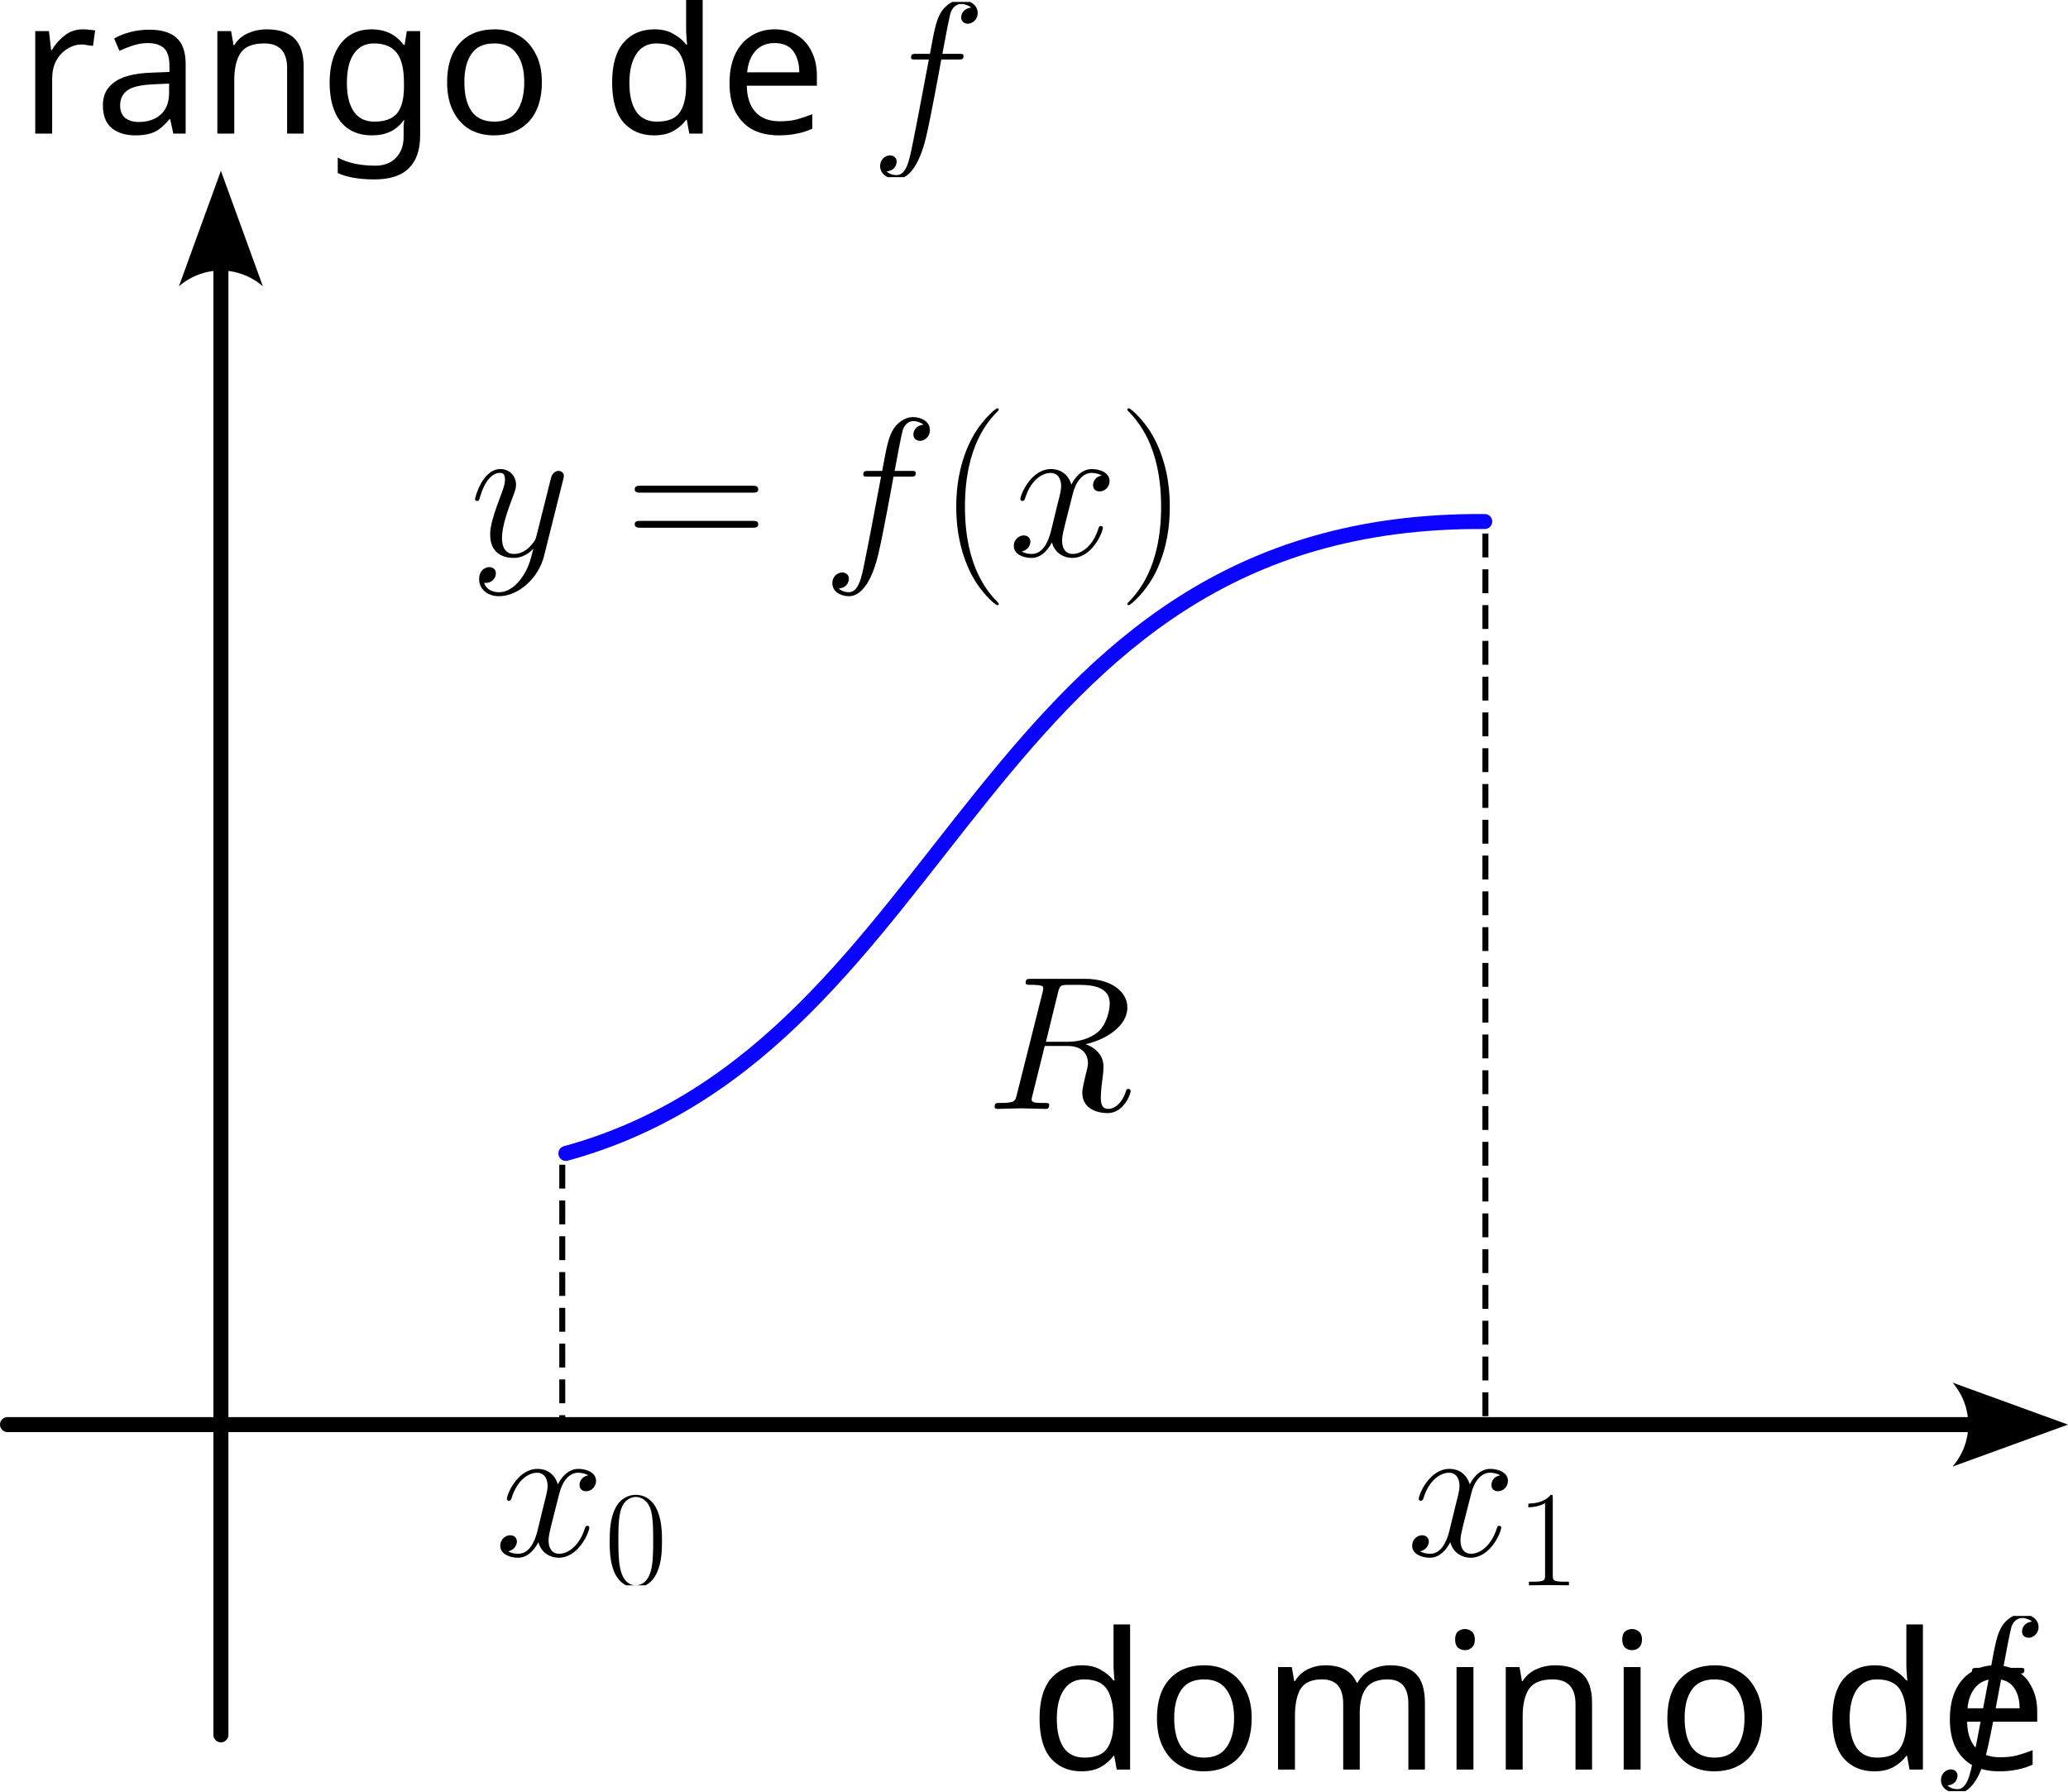
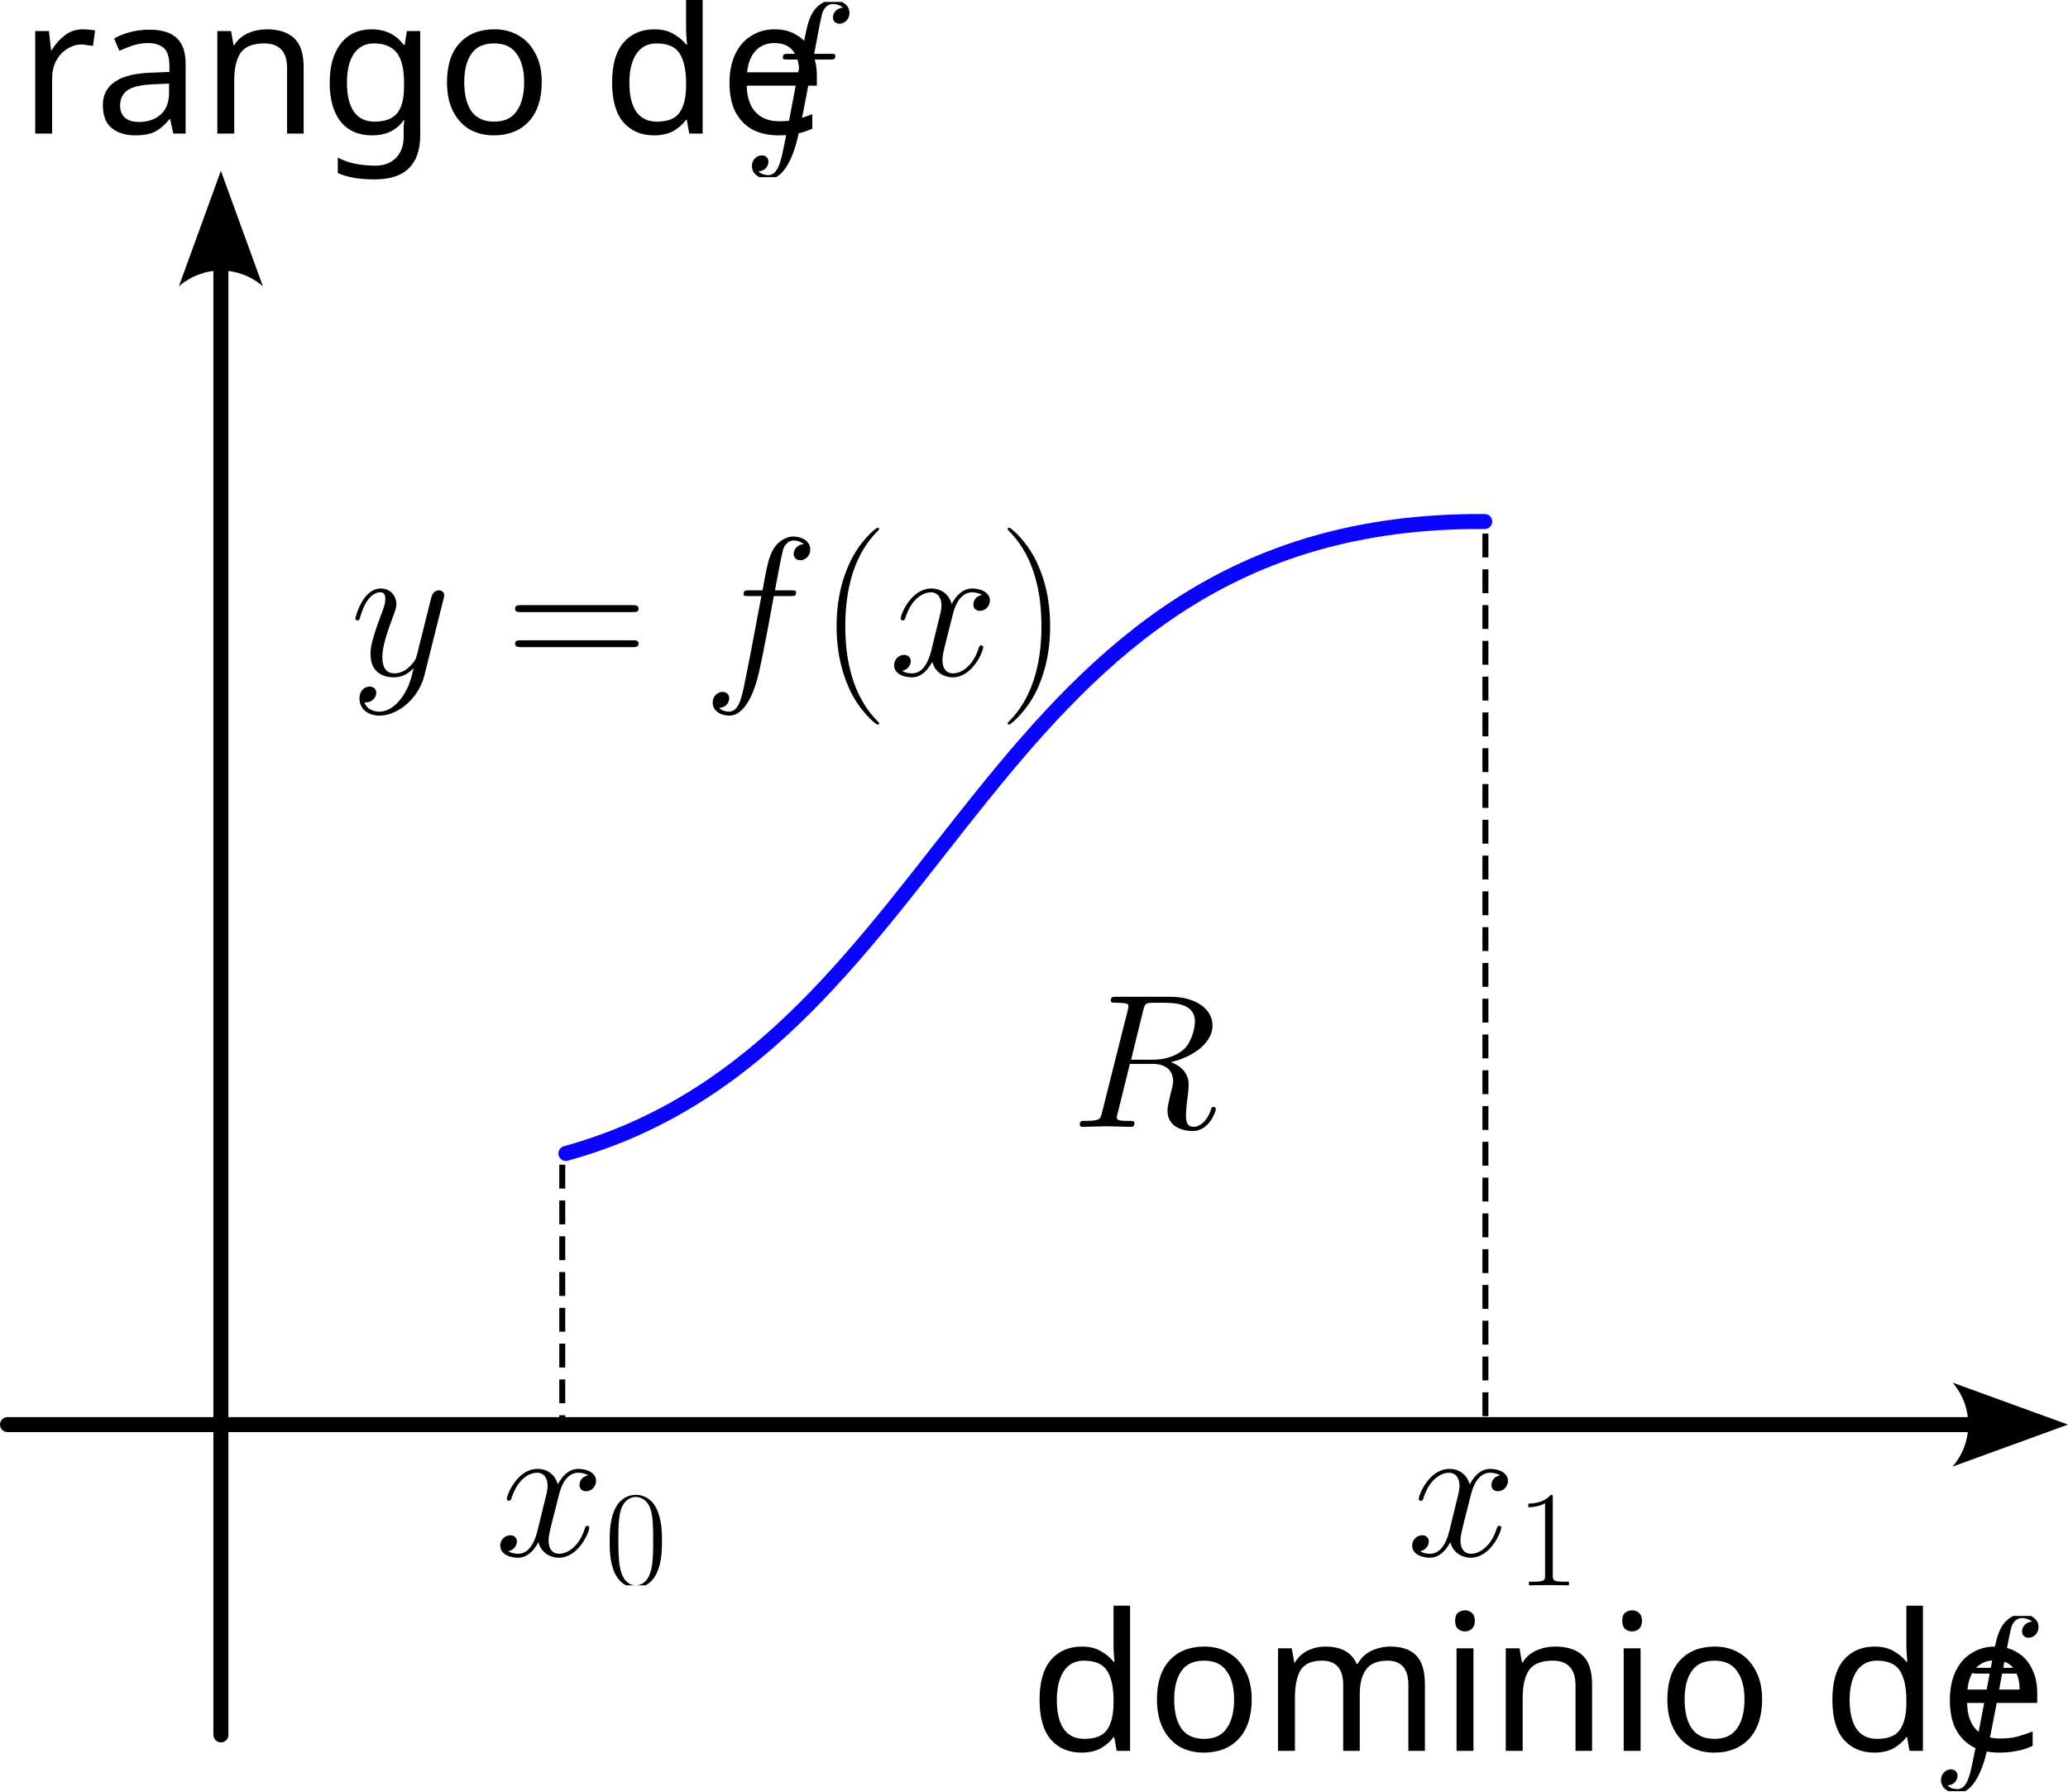
<svg xmlns="http://www.w3.org/2000/svg" width="91.732mm" height="79.441mm" viewBox="0 0 91.732 79.441" version="1.1" id="svg5">
  <defs id="defs2">
    <marker style="overflow:visible" id="Arrow2" refX="0" refY="0" orient="auto-start-reverse" markerWidth="7.7" markerHeight="5.6" viewBox="0 0 7.7 5.6" preserveAspectRatio="xMidYMid">
      <path transform="scale(0.7)" d="M -2,-4 9,0 -2,4 c 2,-2.33 2,-5.66 0,-8 z" style="fill:context-stroke;fill-rule:evenodd;stroke:none" id="arrow2L" />
    </marker>
    <clipPath id="clipPath6524">
      <path d="m 61,0 h 6 v 24.742 h -6 z m 0,0" id="path2122" />
    </clipPath>
    <clipPath id="clipPath8615">
      <path d="m 82,0 h 7 v 24.742 h -7 z m 0,0" id="path5694" />
    </clipPath>
    <clipPath id="clipPath8948">
      <path d="M 1,0 H 18.68 V 16.938 H 1 Z m 0,0" id="path6228" />
    </clipPath>
    <clipPath id="clipPath5422">
      <path d="m 118,0 h 13 v 22.031 h -13 z m 0,0" id="path1556" />
    </clipPath>
    <clipPath id="clipPath9208">
      <path d="m 127,0 h 13 v 22.031 h -13 z m 0,0" id="path1597" />
    </clipPath>
    <clipPath id="clipPath6456">
      <path d="M 1,0 H 14 V 22.031 H 1 Z m 0,0" id="path2608" />
    </clipPath>
    <clipPath id="clipPath5936">
      <path d="m 14,3 h 8 v 11.391 h -8 z m 0,0" id="path9311" />
    </clipPath>
    <clipPath id="clipPath8327">
      <path d="m 15,3 h 6 v 11.391 h -6 z m 0,0" id="path3182" />
    </clipPath>
  </defs>
  <g id="layer1" transform="translate(-46.4613, -109.821)">
    <path style="fill:none;stroke:#000000;stroke-width:0.665;stroke-linecap:round;stroke-linejoin:miter;stroke-dasharray:none;stroke-opacity:1;marker-start:url(#Arrow2)" d="m 56.26,121.586 v 65.178" id="path236" />
    <path style="fill:none;stroke:#000000;stroke-width:0.665;stroke-linecap:round;stroke-linejoin:miter;stroke-dasharray:none;stroke-opacity:1;marker-start:url(#Arrow2)" d="M 134.004,173.003 H 46.794" id="path1063" />
    <path style="fill:none;stroke:#0903ff;stroke-width:0.665;stroke-linecap:round;stroke-linejoin:miter;stroke-dasharray:none;stroke-opacity:1" d="m 71.562,160.976 c 17.485,-4.788 18.187,-28.183 40.759,-28.025" id="path1127" />
    <path style="fill:none;stroke:#000000;stroke-width:0.265px;stroke-linecap:butt;stroke-linejoin:miter;stroke-dasharray:1.058, 0.529;stroke-dashoffset:0;stroke-opacity:1" d="M 112.351,133.484 V 172.923" id="path1225" />
    <path style="fill:none;stroke:#000000;stroke-width:0.265px;stroke-linecap:butt;stroke-linejoin:miter;stroke-dasharray:1.058, 0.529;stroke-dashoffset:0;stroke-opacity:1" d="M 71.402,161.477 V 172.923" id="path1227" />
-     <g transform="translate(67.53278,127.9286)" id="g1643">
+     <g transform="translate(62.22467,133.225)" id="g1643">
      <g id="surface1" transform="matrix(0.352778,0,0,0.352778,-0.237023,-0.00194056)">
        <g style="fill:#000000;fill-opacity:1" id="g38">
          <g id="use36" transform="translate(0,18.568)">
            <path style="stroke:none" d="M 6.516,2.781 C 5.844,3.719 4.875,4.562 3.672,4.562 3.375,4.562 2.188,4.516 1.812,3.375 1.891,3.391 2,3.391 2.062,3.391 2.797,3.391 3.297,2.75 3.297,2.188 3.297,1.609 2.828,1.406 2.453,1.406 2.062,1.406 1.188,1.703 1.188,2.922 1.188,4.188 2.25,5.062 3.672,5.062 c 2.469,0 4.984,-2.281 5.672,-5.031 l 2.422,-9.672 c 0.031,-0.125 0.078,-0.266 0.078,-0.422 0,-0.375 -0.297,-0.625 -0.672,-0.625 -0.219,0 -0.734,0.109 -0.938,0.844 l -1.828,7.297 c -0.125,0.438 -0.125,0.484 -0.328,0.766 -0.5,0.688 -1.312,1.531 -2.5,1.531 C 4.188,-0.25 4.062,-1.609 4.062,-2.281 c 0,-1.406 0.672,-3.312 1.344,-5.109 0.266,-0.719 0.422,-1.062 0.422,-1.562 0,-1.031 -0.75,-1.969 -1.969,-1.969 -2.266,0 -3.188,3.594 -3.188,3.781 0,0.109 0.094,0.234 0.266,0.234 0.234,0 0.25,-0.109 0.344,-0.453 0.609,-2.078 1.547,-3.078 2.516,-3.078 0.219,0 0.641,0 0.641,0.828 0,0.641 -0.281,1.359 -0.641,2.297 -1.219,3.25 -1.219,4.062 -1.219,4.656 0,2.359 1.688,2.906 2.922,2.906 0.719,0 1.609,-0.219 2.484,-1.141 L 8,-0.875 C 7.625,0.594 7.391,1.562 6.516,2.781 Z m 0,0" id="path69" />
          </g>
        </g>
        <g style="fill:#000000;fill-opacity:1" id="g42">
          <g id="use40" transform="translate(19.609,18.568)">
            <path style="stroke:none" d="m 15.938,-7.953 c 0.375,0 0.734,0 0.734,-0.422 0,-0.453 -0.422,-0.453 -0.844,-0.453 H 1.984 c -0.422,0 -0.844,0 -0.844,0.453 0,0.422 0.375,0.422 0.75,0.422 z m -0.109,4.406 c 0.422,0 0.844,0 0.844,-0.438 0,-0.422 -0.359,-0.422 -0.734,-0.422 H 1.891 c -0.375,0 -0.75,0 -0.75,0.422 0,0.438 0.422,0.438 0.844,0.438 z m 0,0" id="path73" />
          </g>
        </g>
        <g style="fill:#000000;fill-opacity:1" id="g46">
          <g id="use44" transform="translate(44.336,18.568)">
            <path style="stroke:none" d="m 11.047,-9.969 c 0.5,0 0.703,0 0.703,-0.469 0,-0.25 -0.203,-0.25 -0.641,-0.25 H 9.094 c 0.469,-2.547 0.812,-4.312 1.016,-5.094 0.156,-0.594 0.672,-1.172 1.312,-1.172 0.516,0 1.047,0.219 1.297,0.453 -0.969,0.094 -1.266,0.812 -1.266,1.234 0,0.5 0.375,0.797 0.844,0.797 0.484,0 1.234,-0.422 1.234,-1.359 0,-1.047 -1.047,-1.625 -2.125,-1.625 -1.078,0 -2.109,0.797 -2.609,1.766 -0.453,0.875 -0.688,1.766 -1.266,5 H 5.875 c -0.469,0 -0.719,0 -0.719,0.453 0,0.266 0.141,0.266 0.641,0.266 h 1.594 C 6.938,-7.656 5.922,-2.062 5.359,0.594 4.938,2.75 4.562,4.562 3.328,4.562 c -0.078,0 -0.797,0 -1.25,-0.469 C 3.344,3.984 3.344,2.906 3.344,2.875 3.344,2.375 2.969,2.078 2.5,2.078 2,2.078 1.266,2.5 1.266,3.438 c 0,1.078 1.094,1.625 2.062,1.625 2.516,0 3.562,-4.547 3.828,-5.781 0.453,-1.906 1.672,-8.5 1.797,-9.25 z m 0,0" id="path77" />
          </g>
        </g>
        <g clip-path="url(#clipPath6524)" clip-rule="nonzero" id="g52">
          <g style="fill:#000000;fill-opacity:1" id="g50">
            <g id="use48" transform="translate(58.946,18.568)">
              <path style="stroke:none" d="m 7.578,6.047 c 0,-0.031 0,-0.078 -0.062,-0.156 -1.141,-1.156 -4.188,-4.328 -4.188,-12.062 0,-7.734 2.984,-10.875 4.203,-12.109 0,-0.031 0.047,-0.078 0.047,-0.156 0,-0.078 -0.062,-0.125 -0.172,-0.125 -0.266,0 -2.375,1.828 -3.594,4.562 -1.234,2.75 -1.578,5.422 -1.578,7.812 0,1.781 0.172,4.797 1.656,8 1.188,2.578 3.219,4.375 3.516,4.375 0.125,0 0.172,-0.047 0.172,-0.141 z m 0,0" id="path81" />
            </g>
          </g>
        </g>
        <g style="fill:#000000;fill-opacity:1" id="g56">
          <g id="use54" transform="translate(67.724,18.568)">
            <path style="stroke:none" d="m 11.75,-10.109 c -0.797,0.141 -1.094,0.734 -1.094,1.219 0,0.594 0.469,0.781 0.812,0.781 0.75,0 1.266,-0.641 1.266,-1.312 0,-1.031 -1.188,-1.5 -2.234,-1.5 -1.5,0 -2.344,1.484 -2.562,1.953 -0.578,-1.859 -2.109,-1.953 -2.562,-1.953 -2.531,0 -3.859,3.234 -3.859,3.781 0,0.109 0.094,0.234 0.266,0.234 0.203,0 0.25,-0.156 0.297,-0.25 0.844,-2.75 2.5,-3.281 3.219,-3.281 1.125,0 1.344,1.047 1.344,1.641 C 6.641,-8.25 6.5,-7.688 6.188,-6.5 l -0.828,3.406 c -0.375,1.484 -1.094,2.844 -2.406,2.844 -0.125,0 -0.75,0 -1.266,-0.312 0.891,-0.188 1.094,-0.922 1.094,-1.219 0,-0.5 -0.375,-0.797 -0.844,-0.797 -0.594,0 -1.25,0.516 -1.25,1.312 0,1.047 1.172,1.516 2.234,1.516 1.188,0 2.031,-0.938 2.562,-1.953 C 5.875,-0.25 7.109,0.25 8.031,0.25 c 2.531,0 3.859,-3.25 3.859,-3.797 0,-0.125 -0.094,-0.219 -0.25,-0.219 -0.219,0 -0.234,0.125 -0.312,0.328 -0.672,2.172 -2.109,3.188 -3.219,3.188 -0.875,0 -1.344,-0.641 -1.344,-1.656 0,-0.547 0.094,-0.938 0.5,-2.578 L 8.125,-7.859 C 8.5,-9.344 9.344,-10.438 10.484,-10.438 c 0.047,0 0.734,0 1.266,0.328 z m 0,0" id="path85" />
          </g>
        </g>
        <g clip-path="url(#clipPath8615)" clip-rule="nonzero" id="g62">
          <g style="fill:#000000;fill-opacity:1" id="g60">
            <g id="use58" transform="translate(81.516,18.568)">
              <path style="stroke:none" d="m 6.516,-6.172 c 0,-1.781 -0.172,-4.812 -1.656,-8 C 3.672,-16.75 1.641,-18.562 1.344,-18.562 c -0.078,0 -0.172,0.031 -0.172,0.156 0,0.047 0.016,0.062 0.047,0.125 1.188,1.234 4.203,4.375 4.203,12.094 0,7.719 -3,10.875 -4.203,12.109 C 1.188,5.969 1.172,6 1.172,6.047 c 0,0.125 0.094,0.141 0.172,0.141 0.266,0 2.375,-1.828 3.594,-4.547 1.234,-2.75 1.578,-5.438 1.578,-7.812 z m 0,0" id="path89" />
            </g>
          </g>
        </g>
      </g>
    </g>
    <g transform="translate(68.65098,174.9665)" id="g5385">
      <g id="g5383" transform="matrix(0.352778,0,0,0.352778,-0.242535,0.0881504)">
        <g style="fill:#000000;fill-opacity:1" id="g23">
          <g id="use21" transform="translate(0,10.672)">
            <path style="stroke:none" d="m 11.75,-10.109 c -0.797,0.141 -1.094,0.734 -1.094,1.219 0,0.594 0.469,0.781 0.812,0.781 0.75,0 1.266,-0.641 1.266,-1.312 0,-1.031 -1.188,-1.5 -2.234,-1.5 -1.5,0 -2.344,1.484 -2.562,1.953 -0.578,-1.859 -2.109,-1.953 -2.562,-1.953 -2.531,0 -3.859,3.234 -3.859,3.781 0,0.109 0.094,0.234 0.266,0.234 0.203,0 0.25,-0.156 0.297,-0.25 0.844,-2.75 2.5,-3.281 3.219,-3.281 1.125,0 1.344,1.047 1.344,1.641 C 6.641,-8.25 6.5,-7.688 6.188,-6.5 l -0.828,3.406 c -0.375,1.484 -1.094,2.844 -2.406,2.844 -0.125,0 -0.75,0 -1.266,-0.312 0.891,-0.188 1.094,-0.922 1.094,-1.219 0,-0.5 -0.375,-0.797 -0.844,-0.797 -0.594,0 -1.25,0.516 -1.25,1.312 0,1.047 1.172,1.516 2.234,1.516 1.188,0 2.031,-0.938 2.562,-1.953 C 5.875,-0.25 7.109,0.25 8.031,0.25 c 2.531,0 3.859,-3.25 3.859,-3.797 0,-0.125 -0.094,-0.219 -0.25,-0.219 -0.219,0 -0.234,0.125 -0.312,0.328 -0.672,2.172 -2.109,3.188 -3.219,3.188 -0.875,0 -1.344,-0.641 -1.344,-1.656 0,-0.547 0.094,-0.938 0.5,-2.578 L 8.125,-7.859 C 8.5,-9.344 9.344,-10.438 10.484,-10.438 c 0.047,0 0.734,0 1.266,0.328 z m 0,0" id="path36" />
          </g>
        </g>
        <g clip-path="url(#clipPath5936)" clip-rule="nonzero" id="g29">
          <g style="fill:#000000;fill-opacity:1" id="g27">
            <g id="use25" transform="translate(13.792,14.39)">
              <path style="stroke:none" d="m 7.234,-5.531 c 0,-1.047 -0.016,-2.844 -0.75,-4.219 -0.625,-1.203 -1.641,-1.625 -2.547,-1.625 -0.828,0 -1.875,0.375 -2.531,1.609 -0.688,1.297 -0.75,2.891 -0.75,4.234 0,0.984 0.016,2.484 0.547,3.797 0.75,1.766 2.062,2.016 2.734,2.016 0.797,0 2,-0.328 2.703,-1.969 0.516,-1.188 0.594,-2.578 0.594,-3.844 z M 3.938,0 C 2.844,0 2.188,-0.953 1.953,-2.25 1.75,-3.266 1.75,-4.75 1.75,-5.719 c 0,-1.328 0,-2.422 0.234,-3.469 0.328,-1.469 1.281,-1.922 1.953,-1.922 0.719,0 1.625,0.469 1.953,1.875 C 6.109,-8.25 6.125,-7.094 6.125,-5.719 c 0,1.125 0,2.5 -0.203,3.516 C 5.562,-0.328 4.547,0 3.938,0 Z m 0,0" id="path40" />
            </g>
          </g>
        </g>
      </g>
    </g>
    <g transform="translate(109.1012,174.9665)" id="g5558">
      <g id="g5556" transform="matrix(0.352778,0,0,0.352778,-0.242535,0.0881504)">
        <g style="fill:#000000;fill-opacity:1" id="g5546">
          <g id="g5544" transform="translate(0,10.672)">
            <path style="stroke:none" d="m 11.75,-10.109 c -0.797,0.141 -1.094,0.734 -1.094,1.219 0,0.594 0.469,0.781 0.812,0.781 0.75,0 1.266,-0.641 1.266,-1.312 0,-1.031 -1.188,-1.5 -2.234,-1.5 -1.5,0 -2.344,1.484 -2.562,1.953 -0.578,-1.859 -2.109,-1.953 -2.562,-1.953 -2.531,0 -3.859,3.234 -3.859,3.781 0,0.109 0.094,0.234 0.266,0.234 0.203,0 0.25,-0.156 0.297,-0.25 0.844,-2.75 2.5,-3.281 3.219,-3.281 1.125,0 1.344,1.047 1.344,1.641 C 6.641,-8.25 6.5,-7.688 6.188,-6.5 l -0.828,3.406 c -0.375,1.484 -1.094,2.844 -2.406,2.844 -0.125,0 -0.75,0 -1.266,-0.312 0.891,-0.188 1.094,-0.922 1.094,-1.219 0,-0.5 -0.375,-0.797 -0.844,-0.797 -0.594,0 -1.25,0.516 -1.25,1.312 0,1.047 1.172,1.516 2.234,1.516 1.188,0 2.031,-0.938 2.562,-1.953 C 5.875,-0.25 7.109,0.25 8.031,0.25 c 2.531,0 3.859,-3.25 3.859,-3.797 0,-0.125 -0.094,-0.219 -0.25,-0.219 -0.219,0 -0.234,0.125 -0.312,0.328 -0.672,2.172 -2.109,3.188 -3.219,3.188 -0.875,0 -1.344,-0.641 -1.344,-1.656 0,-0.547 0.094,-0.938 0.5,-2.578 L 8.125,-7.859 C 8.5,-9.344 9.344,-10.438 10.484,-10.438 c 0.047,0 0.734,0 1.266,0.328 z m 0,0" id="path5542" />
          </g>
        </g>
        <g clip-path="url(#clipPath8327)" clip-rule="nonzero" id="g5554">
          <g style="fill:#000000;fill-opacity:1" id="g5552">
            <g id="g5550" transform="translate(13.792,14.39)">
              <path style="stroke:none" d="m 4.578,-11 c 0,-0.359 -0.016,-0.375 -0.25,-0.375 -0.672,0.797 -1.688,1.062 -2.656,1.094 -0.047,0 -0.141,0 -0.156,0.031 C 1.5,-10.203 1.5,-10.172 1.5,-9.812 c 0.531,0 1.422,-0.109 2.109,-0.516 V -1.25 c 0,0.594 -0.031,0.797 -1.516,0.797 H 1.578 V 0 c 0.828,-0.016 1.688,-0.031 2.516,-0.031 0.828,0 1.688,0.016 2.516,0.031 V -0.453 H 6.094 c -1.484,0 -1.516,-0.188 -1.516,-0.797 z m 0,0" id="path5548" />
            </g>
          </g>
        </g>
      </g>
    </g>
-     <g id="g6100" transform="translate(-6.156489,-1.399944)">
-       <g transform="translate(138.7158,182.8045)" id="g5244">
-         <g id="g5242" transform="matrix(0.352778,0,0,0.352778,-0.446484,0.084711)">
-           <g clip-path="url(#clipPath6456)" clip-rule="nonzero" id="g5240">
-             <g style="fill:#000000;fill-opacity:1" id="g5238">
-               <g id="g5236" transform="translate(0,17.213)">
-                 <path style="stroke:none" d="m 11.047,-9.969 c 0.5,0 0.703,0 0.703,-0.469 0,-0.25 -0.203,-0.25 -0.641,-0.25 H 9.094 c 0.469,-2.547 0.812,-4.312 1.016,-5.094 0.156,-0.594 0.672,-1.172 1.312,-1.172 0.516,0 1.047,0.219 1.297,0.453 -0.969,0.094 -1.266,0.812 -1.266,1.234 0,0.5 0.375,0.797 0.844,0.797 0.484,0 1.234,-0.422 1.234,-1.359 0,-1.047 -1.047,-1.625 -2.125,-1.625 -1.078,0 -2.109,0.797 -2.609,1.766 -0.453,0.875 -0.688,1.766 -1.266,5 H 5.875 c -0.469,0 -0.719,0 -0.719,0.453 0,0.266 0.141,0.266 0.641,0.266 h 1.594 C 6.938,-7.656 5.922,-2.062 5.359,0.594 4.938,2.75 4.562,4.562 3.328,4.562 c -0.078,0 -0.797,0 -1.25,-0.469 C 3.344,3.984 3.344,2.906 3.344,2.875 3.344,2.375 2.969,2.078 2.5,2.078 2,2.078 1.266,2.5 1.266,3.438 c 0,1.078 1.094,1.625 2.062,1.625 2.516,0 3.562,-4.547 3.828,-5.781 0.453,-1.906 1.672,-8.5 1.797,-9.25 z m 0,0" id="path5234" />
-               </g>
-             </g>
-           </g>
-         </g>
-       </g>
-       <text xml:space="preserve" style="font-size:8.467px;line-height:1.25;font-family:'Iwona Light';-inkscape-font-specification:'Iwona Light, ';stroke-width:0.265" x="98.262" y="189.705" id="text6002">
-         <tspan id="tspan6000" style="font-size:8.467px;stroke-width:0.265" x="98.262" y="189.705">dominio de</tspan>
-       </text>
-     </g>
-     <g id="g6084" transform="translate(34.6379,-1.319742)">
-       <text xml:space="preserve" style="font-size:8.467px;line-height:1.25;font-family:'Iwona Light';-inkscape-font-specification:'Iwona Light, ';stroke-width:0.265" x="12.667" y="117.067" id="text6056">
-         <tspan id="tspan6054" style="font-size:8.467px;stroke-width:0.265" x="12.667" y="117.067">rango de</tspan>
-       </text>
-       <g transform="translate(50.86406,111.1406)" id="g6068">
-         <g id="g6066" transform="matrix(0.352778,0,0,0.352778,-0.446484,0.084711)">
-           <g clip-path="url(#clipPath6456)" clip-rule="nonzero" id="g6064">
-             <g style="fill:#000000;fill-opacity:1" id="g6062">
-               <g id="g6060" transform="translate(0,17.213)">
-                 <path style="stroke:none" d="m 11.047,-9.969 c 0.5,0 0.703,0 0.703,-0.469 0,-0.25 -0.203,-0.25 -0.641,-0.25 H 9.094 c 0.469,-2.547 0.812,-4.312 1.016,-5.094 0.156,-0.594 0.672,-1.172 1.312,-1.172 0.516,0 1.047,0.219 1.297,0.453 -0.969,0.094 -1.266,0.812 -1.266,1.234 0,0.5 0.375,0.797 0.844,0.797 0.484,0 1.234,-0.422 1.234,-1.359 0,-1.047 -1.047,-1.625 -2.125,-1.625 -1.078,0 -2.109,0.797 -2.609,1.766 -0.453,0.875 -0.688,1.766 -1.266,5 H 5.875 c -0.469,0 -0.719,0 -0.719,0.453 0,0.266 0.141,0.266 0.641,0.266 h 1.594 C 6.938,-7.656 5.922,-2.062 5.359,0.594 4.938,2.75 4.562,4.562 3.328,4.562 c -0.078,0 -0.797,0 -1.25,-0.469 C 3.344,3.984 3.344,2.906 3.344,2.875 3.344,2.375 2.969,2.078 2.5,2.078 2,2.078 1.266,2.5 1.266,3.438 c 0,1.078 1.094,1.625 2.062,1.625 2.516,0 3.562,-4.547 3.828,-5.781 0.453,-1.906 1.672,-8.5 1.797,-9.25 z m 0,0" id="path6058" />
-               </g>
+     <g transform="translate(132.5593,181.4046)" id="g5244">
+       <g id="g5242" transform="matrix(0.352778,0,0,0.352778,-0.446484,0.084711)">
+         <g clip-path="url(#clipPath6456)" clip-rule="nonzero" id="g5240">
+           <g style="fill:#000000;fill-opacity:1" id="g5238">
+             <g id="g5236" transform="translate(0,17.213)">
+               <path style="stroke:none" d="m 11.047,-9.969 c 0.5,0 0.703,0 0.703,-0.469 0,-0.25 -0.203,-0.25 -0.641,-0.25 H 9.094 c 0.469,-2.547 0.812,-4.312 1.016,-5.094 0.156,-0.594 0.672,-1.172 1.312,-1.172 0.516,0 1.047,0.219 1.297,0.453 -0.969,0.094 -1.266,0.812 -1.266,1.234 0,0.5 0.375,0.797 0.844,0.797 0.484,0 1.234,-0.422 1.234,-1.359 0,-1.047 -1.047,-1.625 -2.125,-1.625 -1.078,0 -2.109,0.797 -2.609,1.766 -0.453,0.875 -0.688,1.766 -1.266,5 H 5.875 c -0.469,0 -0.719,0 -0.719,0.453 0,0.266 0.141,0.266 0.641,0.266 h 1.594 C 6.938,-7.656 5.922,-2.062 5.359,0.594 4.938,2.75 4.562,4.562 3.328,4.562 c -0.078,0 -0.797,0 -1.25,-0.469 C 3.344,3.984 3.344,2.906 3.344,2.875 3.344,2.375 2.969,2.078 2.5,2.078 2,2.078 1.266,2.5 1.266,3.438 c 0,1.078 1.094,1.625 2.062,1.625 2.516,0 3.562,-4.547 3.828,-5.781 0.453,-1.906 1.672,-8.5 1.797,-9.25 z m 0,0" id="path5234" />
            </g>
          </g>
        </g>
      </g>
    </g>
-     <g transform="translate(90.58095,153.2341)" id="g619">
+     <text xml:space="preserve" style="font-size:8.467px;line-height:1.25;font-family:'Iwona Light';-inkscape-font-specification:'Iwona Light, ';stroke-width:0.265" x="92.106" y="187.473" id="text6002">
+       <tspan id="tspan6000" style="font-size:8.467px;stroke-width:0.265" x="92.106" y="187.473">dominio de</tspan>
+     </text>
+     <text xml:space="preserve" style="font-size:8.467px;line-height:1.25;font-family:'Iwona Light';-inkscape-font-specification:'Iwona Light, ';stroke-width:0.265" x="47.305" y="115.747" id="text6056">
+       <tspan id="tspan6054" style="font-size:8.467px;stroke-width:0.265" x="47.305" y="115.747">rango de</tspan>
+     </text>
+     <g transform="translate(79.81499,109.8208)" id="g6068">
+       <g id="g6066" transform="matrix(0.352778,0,0,0.352778,-0.446484,0.084711)">
+         <g clip-path="url(#clipPath6456)" clip-rule="nonzero" id="g6064">
+           <g style="fill:#000000;fill-opacity:1" id="g6062">
+             <g id="g6060" transform="translate(0,17.213)">
+               <path style="stroke:none" d="m 11.047,-9.969 c 0.5,0 0.703,0 0.703,-0.469 0,-0.25 -0.203,-0.25 -0.641,-0.25 H 9.094 c 0.469,-2.547 0.812,-4.312 1.016,-5.094 0.156,-0.594 0.672,-1.172 1.312,-1.172 0.516,0 1.047,0.219 1.297,0.453 -0.969,0.094 -1.266,0.812 -1.266,1.234 0,0.5 0.375,0.797 0.844,0.797 0.484,0 1.234,-0.422 1.234,-1.359 0,-1.047 -1.047,-1.625 -2.125,-1.625 -1.078,0 -2.109,0.797 -2.609,1.766 -0.453,0.875 -0.688,1.766 -1.266,5 H 5.875 c -0.469,0 -0.719,0 -0.719,0.453 0,0.266 0.141,0.266 0.641,0.266 h 1.594 C 6.938,-7.656 5.922,-2.062 5.359,0.594 4.938,2.75 4.562,4.562 3.328,4.562 c -0.078,0 -0.797,0 -1.25,-0.469 C 3.344,3.984 3.344,2.906 3.344,2.875 3.344,2.375 2.969,2.078 2.5,2.078 2,2.078 1.266,2.5 1.266,3.438 c 0,1.078 1.094,1.625 2.062,1.625 2.516,0 3.562,-4.547 3.828,-5.781 0.453,-1.906 1.672,-8.5 1.797,-9.25 z m 0,0" id="path6058" />
+             </g>
+           </g>
+         </g>
+       </g>
+     </g>
+     <g transform="translate(94.35908,154.029)" id="g619">
      <g id="g617" transform="matrix(0.846667,0,0,0.846667,-78.1738,-63.6274)">
        <g style="fill:#000000;fill-opacity:1" id="g14">
          <g id="use12" transform="translate(91.925,81.963)">
            <path style="stroke:none" d="m 3.734,-6.125 c 0.062,-0.234 0.094,-0.328 0.281,-0.359 C 4.109,-6.5 4.422,-6.5 4.625,-6.5 c 0.703,0 1.812,0 1.812,0.984 0,0.344 -0.156,1.031 -0.547,1.422 -0.266,0.25 -0.781,0.578 -1.688,0.578 H 3.094 Z m 1.438,2.734 c 1.016,-0.219 2.188,-0.922 2.188,-1.922 0,-0.859 -0.891,-1.5 -2.203,-1.5 H 2.328 c -0.203,0 -0.297,0 -0.297,0.203 C 2.031,-6.5 2.125,-6.5 2.312,-6.5 c 0.016,0 0.203,0 0.375,0.016 0.188,0.031 0.266,0.031 0.266,0.172 0,0.031 0,0.062 -0.031,0.188 l -1.344,5.344 C 1.484,-0.391 1.469,-0.312 0.672,-0.312 0.5,-0.312 0.406,-0.312 0.406,-0.109 0.406,0 0.531,0 0.547,0 c 0.281,0 0.984,-0.031 1.25,-0.031 0.281,0 1,0.031 1.281,0.031 0.078,0 0.188,0 0.188,-0.203 0,-0.109 -0.078,-0.109 -0.281,-0.109 -0.359,0 -0.641,0 -0.641,-0.172 0,-0.062 0.016,-0.109 0.031,-0.172 l 0.656,-2.641 h 1.188 c 0.906,0 1.078,0.562 1.078,0.906 0,0.141 -0.078,0.453 -0.141,0.688 C 5.094,-1.422 5,-1.062 5,-0.859 5,0.219 6.203,0.219 6.328,0.219 c 0.844,0 1.203,-1 1.203,-1.141 0,-0.125 -0.109,-0.125 -0.125,-0.125 -0.094,0 -0.109,0.062 -0.125,0.141 C 7.031,-0.172 6.594,0 6.375,0 6.047,0 5.969,-0.219 5.969,-0.609 c 0,-0.312 0.062,-0.812 0.109,-1.141 0.016,-0.141 0.031,-0.328 0.031,-0.469 0,-0.766 -0.672,-1.078 -0.938,-1.172 z m 0,0" id="path21" />
          </g>
        </g>
      </g>
    </g>
  </g>
</svg>
